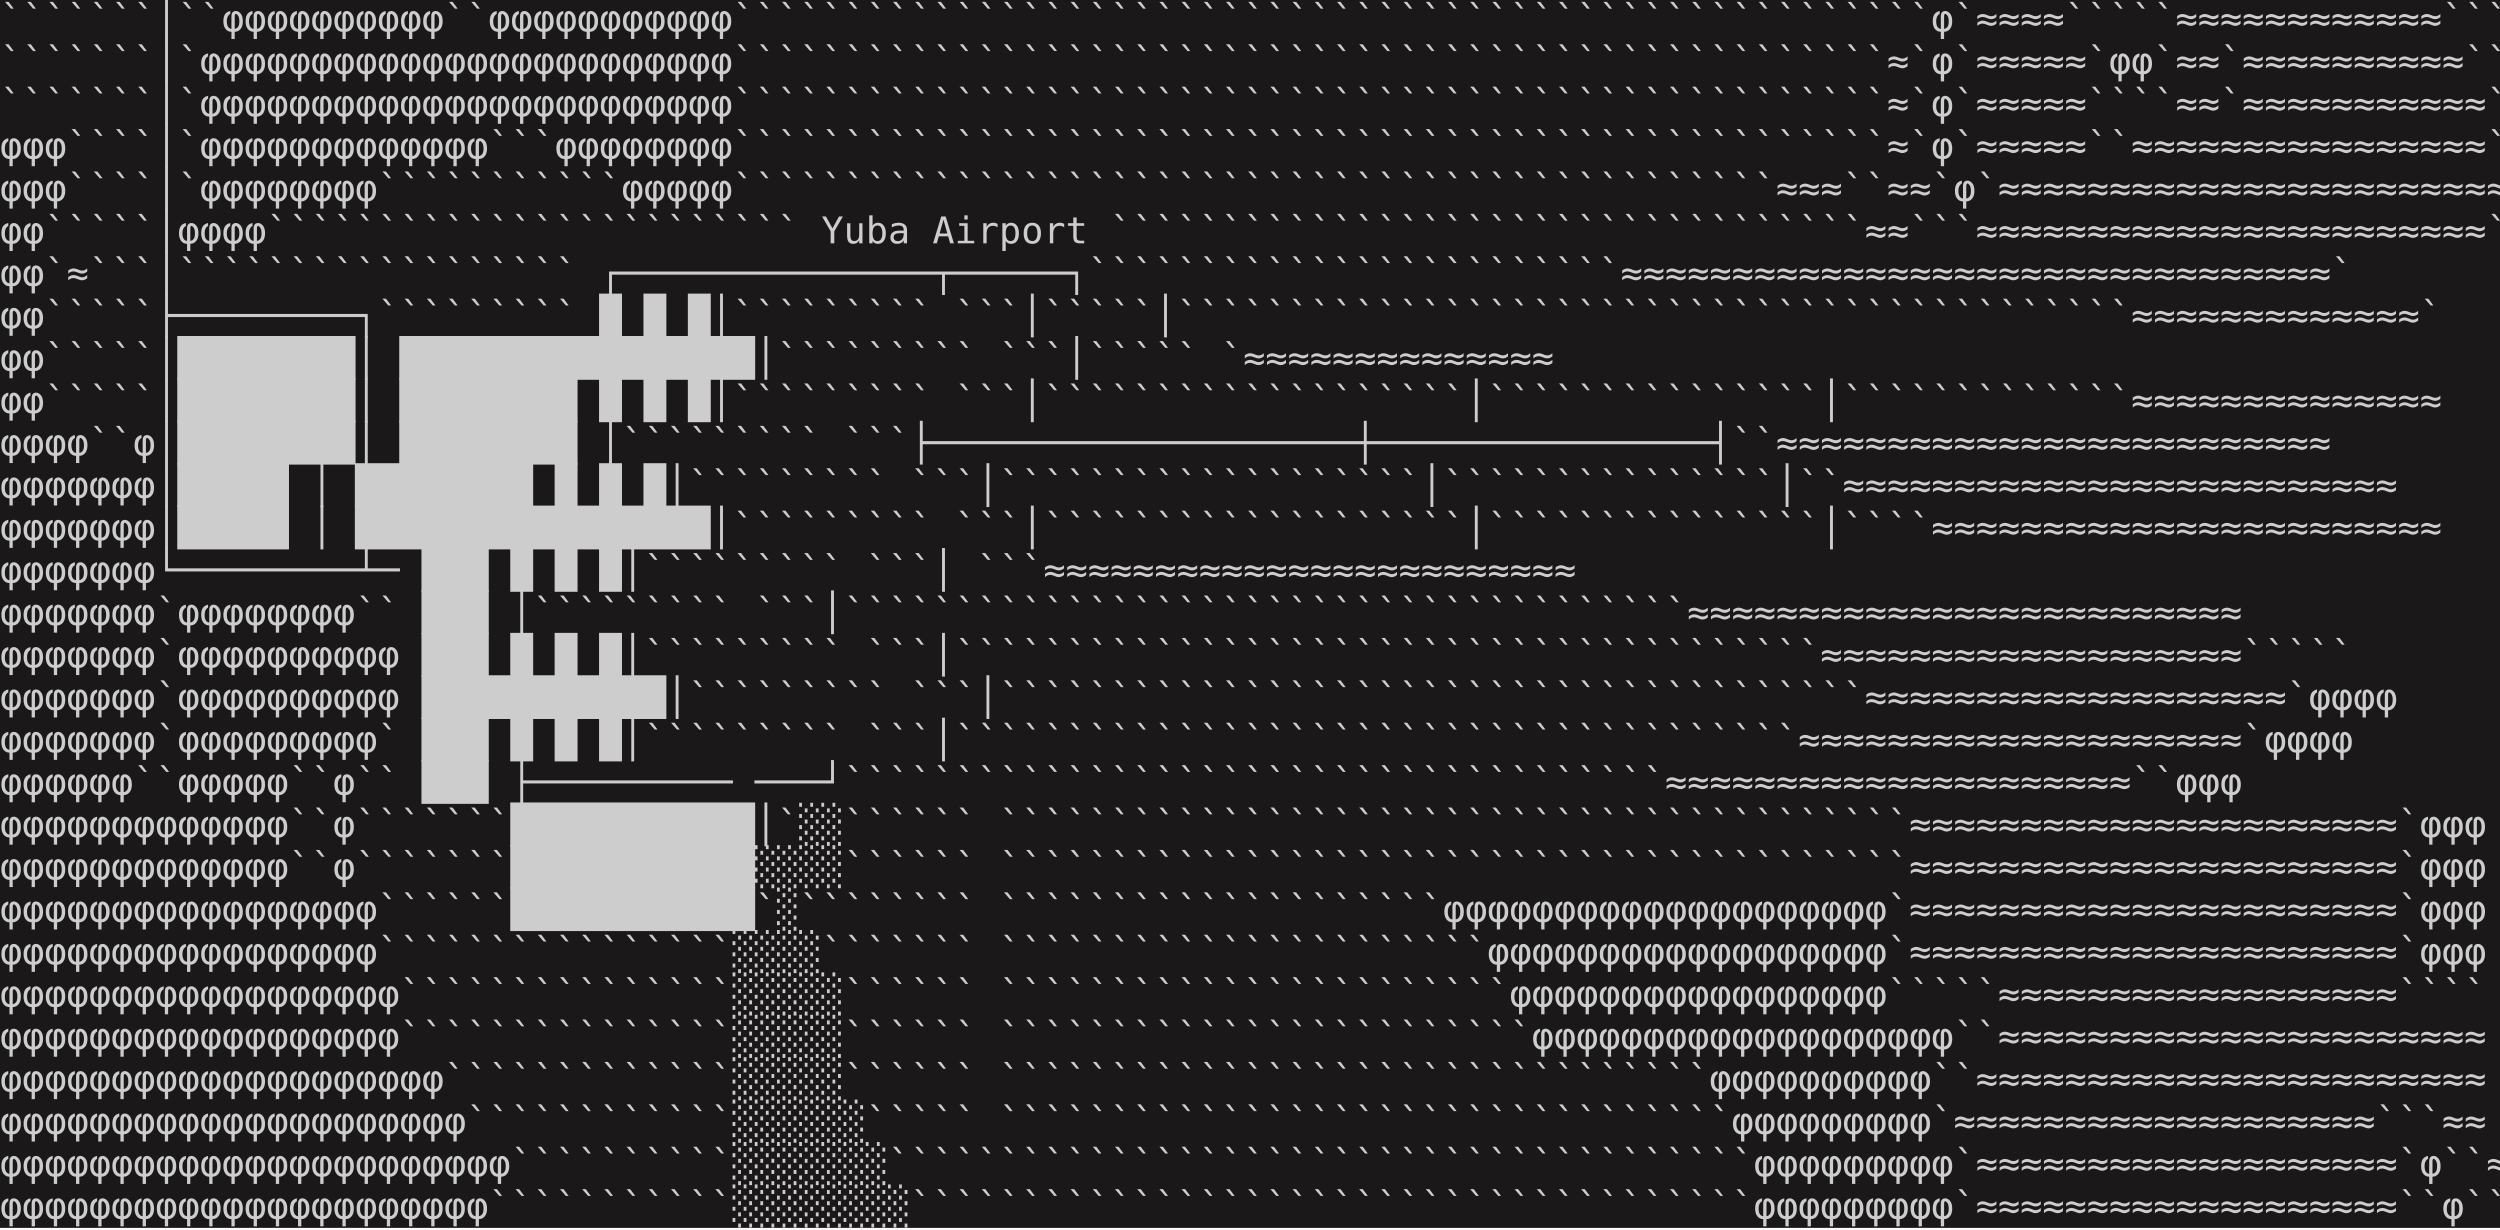
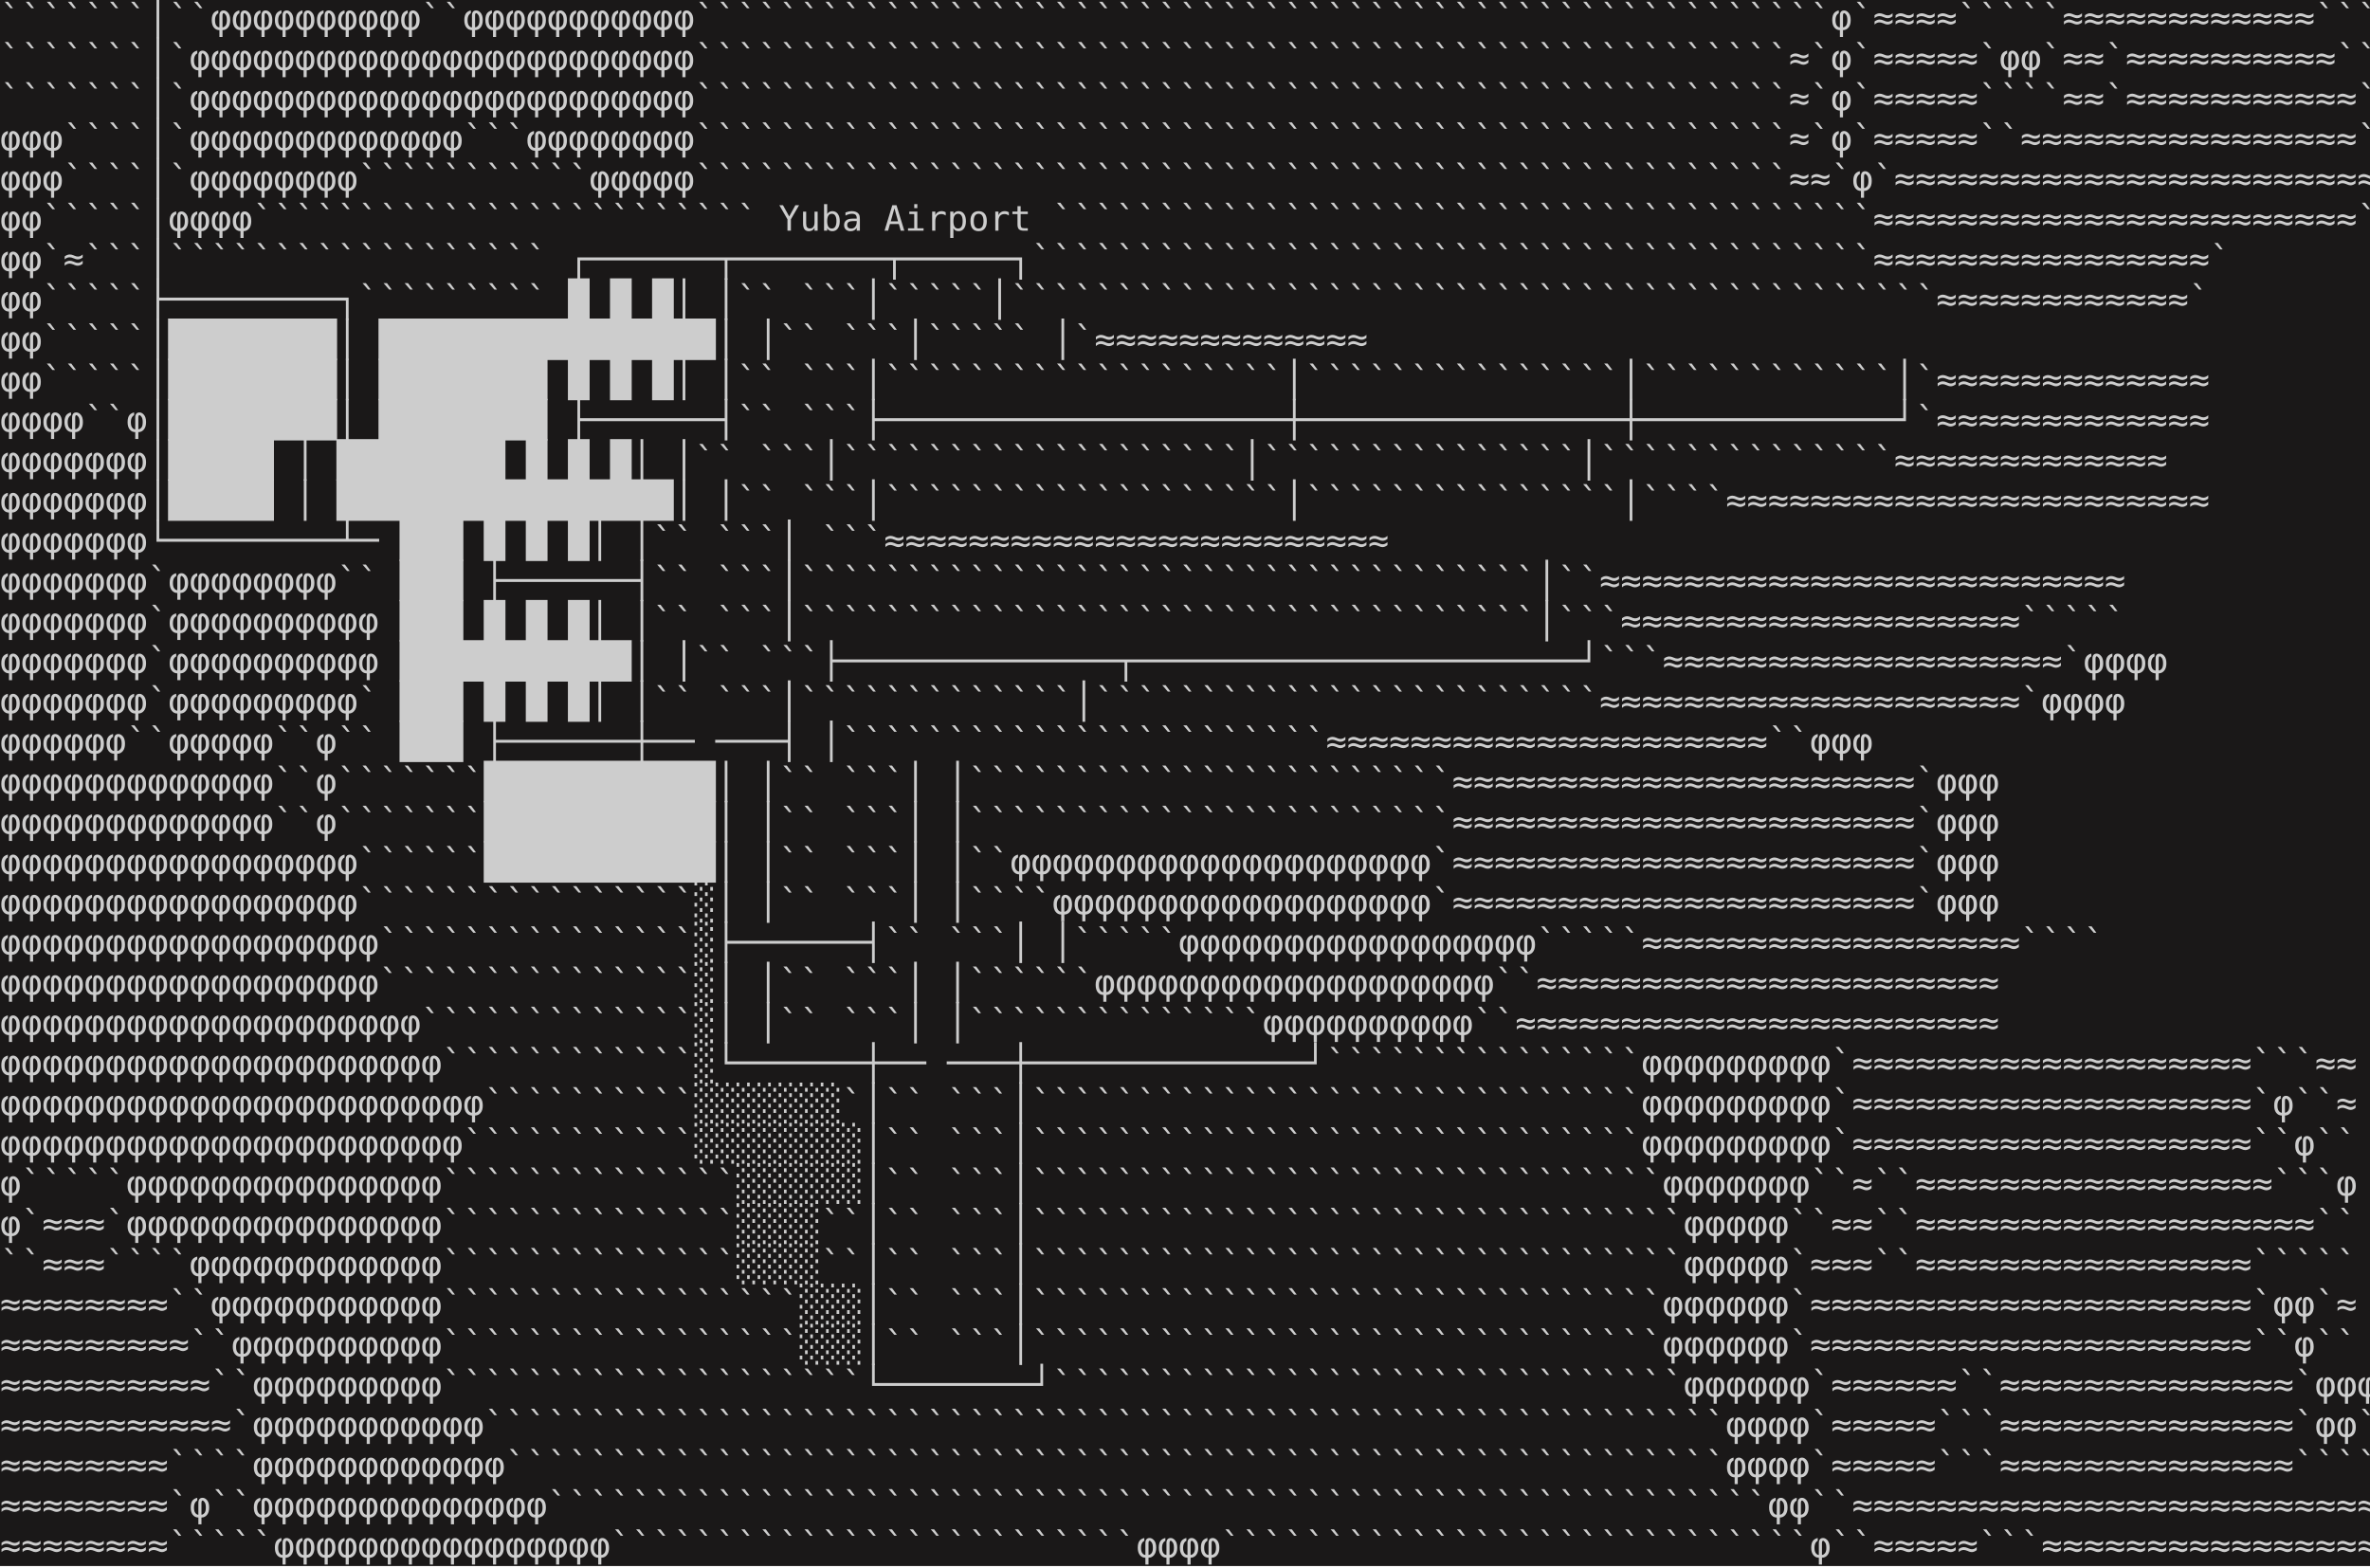
- <svg xmlns="http://www.w3.org/2000/svg" version="1.1" width="678.0px" height="333.5px" viewBox="0 0 678.0 333.5" style="letter-spacing:0em;font-size:10px;font-family:'DejaVu Sans Mono';stroke:none">
+ <svg xmlns="http://www.w3.org/2000/svg" version="1.1" width="678.0px" height="448.5px" viewBox="0 0 678.0 448.5" style="letter-spacing:0em;font-size:10px;font-family:'DejaVu Sans Mono';stroke:none">
  <text y="8.5" x="0.0" style="fill:#1a1818">█████████████████████████████████████████████████████████████████████████████████████████████████████████████████</text>
  <text y="20.0" x="0.0" style="fill:#1a1818">█████████████████████████████████████████████████████████████████████████████████████████████████████████████████</text>
  <text y="31.5" x="0.0" style="fill:#1a1818">█████████████████████████████████████████████████████████████████████████████████████████████████████████████████</text>
  <text y="43.0" x="0.0" style="fill:#1a1818">█████████████████████████████████████████████████████████████████████████████████████████████████████████████████</text>
  <text y="54.5" x="0.0" style="fill:#1a1818">█████████████████████████████████████████████████████████████████████████████████████████████████████████████████</text>
  <text y="66.0" x="0.0" style="fill:#1a1818">█████████████████████████████████████████████████████████████████████████████████████████████████████████████████</text>
  <text y="77.5" x="0.0" style="fill:#1a1818">█████████████████████████████████████████████████████████████████████████████████████████████████████████████████</text>
  <text y="89.0" x="0.0" style="fill:#1a1818">█████████████████████████████████████████████████████████████████████████████████████████████████████████████████</text>
  <text y="100.5" x="0.0" style="fill:#1a1818">█████████████████████████████████████████████████████████████████████████████████████████████████████████████████</text>
  <text y="112.0" x="0.0" style="fill:#1a1818">█████████████████████████████████████████████████████████████████████████████████████████████████████████████████</text>
  <text y="123.5" x="0.0" style="fill:#1a1818">█████████████████████████████████████████████████████████████████████████████████████████████████████████████████</text>
  <text y="135.0" x="0.0" style="fill:#1a1818">█████████████████████████████████████████████████████████████████████████████████████████████████████████████████</text>
  <text y="146.5" x="0.0" style="fill:#1a1818">█████████████████████████████████████████████████████████████████████████████████████████████████████████████████</text>
  <text y="158.0" x="0.0" style="fill:#1a1818">█████████████████████████████████████████████████████████████████████████████████████████████████████████████████</text>
  <text y="169.5" x="0.0" style="fill:#1a1818">█████████████████████████████████████████████████████████████████████████████████████████████████████████████████</text>
  <text y="181.0" x="0.0" style="fill:#1a1818">█████████████████████████████████████████████████████████████████████████████████████████████████████████████████</text>
  <text y="192.5" x="0.0" style="fill:#1a1818">█████████████████████████████████████████████████████████████████████████████████████████████████████████████████</text>
  <text y="204.0" x="0.0" style="fill:#1a1818">█████████████████████████████████████████████████████████████████████████████████████████████████████████████████</text>
  <text y="215.5" x="0.0" style="fill:#1a1818">█████████████████████████████████████████████████████████████████████████████████████████████████████████████████</text>
  <text y="227.0" x="0.0" style="fill:#1a1818">█████████████████████████████████████████████████████████████████████████████████████████████████████████████████</text>
  <text y="238.5" x="0.0" style="fill:#1a1818">█████████████████████████████████████████████████████████████████████████████████████████████████████████████████</text>
  <text y="250.0" x="0.0" style="fill:#1a1818">█████████████████████████████████████████████████████████████████████████████████████████████████████████████████</text>
  <text y="261.5" x="0.0" style="fill:#1a1818">█████████████████████████████████████████████████████████████████████████████████████████████████████████████████</text>
  <text y="273.0" x="0.0" style="fill:#1a1818">█████████████████████████████████████████████████████████████████████████████████████████████████████████████████</text>
  <text y="284.5" x="0.0" style="fill:#1a1818">█████████████████████████████████████████████████████████████████████████████████████████████████████████████████</text>
  <text y="296.0" x="0.0" style="fill:#1a1818">█████████████████████████████████████████████████████████████████████████████████████████████████████████████████</text>
  <text y="307.5" x="0.0" style="fill:#1a1818">█████████████████████████████████████████████████████████████████████████████████████████████████████████████████</text>
  <text y="319.0" x="0.0" style="fill:#1a1818">█████████████████████████████████████████████████████████████████████████████████████████████████████████████████</text>
  <text y="330.5" x="0.0" style="fill:#1a1818">█████████████████████████████████████████████████████████████████████████████████████████████████████████████████</text>
+   <text y="342.0" x="0.0" style="fill:#1a1818">█████████████████████████████████████████████████████████████████████████████████████████████████████████████████</text>
+   <text y="353.5" x="0.0" style="fill:#1a1818">█████████████████████████████████████████████████████████████████████████████████████████████████████████████████</text>
+   <text y="365.0" x="0.0" style="fill:#1a1818">█████████████████████████████████████████████████████████████████████████████████████████████████████████████████</text>
+   <text y="376.5" x="0.0" style="fill:#1a1818">█████████████████████████████████████████████████████████████████████████████████████████████████████████████████</text>
+   <text y="388.0" x="0.0" style="fill:#1a1818">█████████████████████████████████████████████████████████████████████████████████████████████████████████████████</text>
+   <text y="399.5" x="0.0" style="fill:#1a1818">█████████████████████████████████████████████████████████████████████████████████████████████████████████████████</text>
+   <text y="411.0" x="0.0" style="fill:#1a1818">█████████████████████████████████████████████████████████████████████████████████████████████████████████████████</text>
+   <text y="422.5" x="0.0" style="fill:#1a1818">█████████████████████████████████████████████████████████████████████████████████████████████████████████████████</text>
+   <text y="434.0" x="0.0" style="fill:#1a1818">█████████████████████████████████████████████████████████████████████████████████████████████████████████████████</text>
+   <text y="445.5" x="0.0" style="fill:#1a1818">█████████████████████████████████████████████████████████████████████████████████████████████████████████████████</text>
  <text y="8.5" x="0.0" style="fill:#cdcdcd">```````│``φφφφφφφφφφ``φφφφφφφφφφφ``````````````````````````````````````````````````````φ`≈≈≈≈`````≈≈≈≈≈≈≈≈≈≈≈≈```</text>
  <text y="20.0" x="0.0" style="fill:#cdcdcd">```````│`φφφφφφφφφφφφφφφφφφφφφφφφ````````````````````````````````````````````````````≈`φ`≈≈≈≈≈`φφ`≈≈`≈≈≈≈≈≈≈≈≈≈``</text>
  <text y="31.5" x="0.0" style="fill:#cdcdcd">```````│`φφφφφφφφφφφφφφφφφφφφφφφφ````````````````````````````````````````````````````≈`φ`≈≈≈≈≈````≈≈`≈≈≈≈≈≈≈≈≈≈≈`</text>
  <text y="43.0" x="0.0" style="fill:#cdcdcd">φφφ````│`φφφφφφφφφφφφφ```φφφφφφφφ````````````````````````````````````````````````````≈`φ`≈≈≈≈≈``≈≈≈≈≈≈≈≈≈≈≈≈≈≈≈≈`</text>
-   <text y="54.5" x="0.0" style="fill:#cdcdcd">φφφ````│`φφφφφφφφ```````````φφφφφ```````````````````````````````````````````````≈≈≈``≈≈`φ`≈≈≈≈≈≈≈≈≈≈≈≈≈≈≈≈≈≈≈≈≈≈≈</text>
-   <text y="66.0" x="0.0" style="fill:#cdcdcd">φφ`````│φφφφ```````````````````````` Yuba Airport ``````````````````````````````````≈≈```≈≈≈≈≈≈≈≈≈≈≈≈≈≈≈≈≈≈≈≈≈≈≈`</text>
-   <text y="77.5" x="0.0" style="fill:#cdcdcd">φφ`≈```│``````````````````        ┌──────────────┬─────┐````````````````````````≈≈≈≈≈≈≈≈≈≈≈≈≈≈≈≈≈≈≈≈≈≈≈≈≈≈≈≈≈≈≈≈`</text>
-   <text y="89.0" x="0.0" style="fill:#cdcdcd">φφ`````├────────┐````````` █  █  █│`````````  ```│`````│```````````````````````````````````````````≈≈≈≈≈≈≈≈≈≈≈≈≈`</text>
-   <text y="100.5" x="0.0" style="fill:#cdcdcd">φφ`````│████████│ ████████████████│`````````  ```│`````                                           `≈≈≈≈≈≈≈≈≈≈≈≈≈≈</text>
-   <text y="112.0" x="0.0" style="fill:#cdcdcd">φφ`````│████████│ ████████ █  █  █│`````````  ```│```````````````````│```````````````│`````````````≈≈≈≈≈≈≈≈≈≈≈≈≈≈</text>
-   <text y="123.5" x="0.0" style="fill:#cdcdcd">φφφφ``φ│████████│ ████████        │`````````  ```├───────────────────┼───────────────┤``≈≈≈≈≈≈≈≈≈≈≈≈≈≈≈≈≈≈≈≈≈≈≈≈≈</text>
-   <text y="135.0" x="0.0" style="fill:#cdcdcd">φφφφφφφ│█████   │ ████████ █  █  █│`````````  ```│```````````````````│```````````````│``≈≈≈≈≈≈≈≈≈≈≈≈≈≈≈≈≈≈≈≈≈≈≈≈≈</text>
-   <text y="146.5" x="0.0" style="fill:#cdcdcd">φφφφφφφ│█████   │ ████████████████│`````````  ```│```````````````````│```````````````│````≈≈≈≈≈≈≈≈≈≈≈≈≈≈≈≈≈≈≈≈≈≈≈</text>
-   <text y="158.0" x="0.0" style="fill:#cdcdcd">φφφφφφφ└────────┴─     ███ █  █  █│`````````  ```│                                    ```≈≈≈≈≈≈≈≈≈≈≈≈≈≈≈≈≈≈≈≈≈≈≈≈</text>
-   <text y="169.5" x="0.0" style="fill:#cdcdcd">φφφφφφφ`φφφφφφφφ``     ███        │`````````  ```│``````````````````````````````````````≈≈≈≈≈≈≈≈≈≈≈≈≈≈≈≈≈≈≈≈≈≈≈≈≈</text>
-   <text y="181.0" x="0.0" style="fill:#cdcdcd">φφφφφφφ`φφφφφφφφφφ     ███ █  █  █│`````````  ```│```````````````````````````````````````≈≈≈≈≈≈≈≈≈≈≈≈≈≈≈≈≈≈≈`````</text>
-   <text y="192.5" x="0.0" style="fill:#cdcdcd">φφφφφφφ`φφφφφφφφφφ     ███████████│`````````  ```│```````````````````````````````````````≈≈≈≈≈≈≈≈≈≈≈≈≈≈≈≈≈≈≈`φφφφ</text>
-   <text y="204.0" x="0.0" style="fill:#cdcdcd">φφφφφφφ`φφφφφφφφφ`     ███ █  █  █│`````````  ```│``````````````````````````````````````≈≈≈≈≈≈≈≈≈≈≈≈≈≈≈≈≈≈≈≈`φφφφ</text>
-   <text y="215.5" x="0.0" style="fill:#cdcdcd">φφφφφφ``φφφφφ``φ``     ███        ├─────────  ───┘`````````````````````````````````````≈≈≈≈≈≈≈≈≈≈≈≈≈≈≈≈≈≈≈≈≈``φφφ</text>
-   <text y="227.0" x="0.0" style="fill:#cdcdcd">φφφφφφφφφφφφφ``φ```````███████████│`░░``````  `````````````````````````````````````````≈≈≈≈≈≈≈≈≈≈≈≈≈≈≈≈≈≈≈≈≈≈`φφφ</text>
-   <text y="238.5" x="0.0" style="fill:#cdcdcd">φφφφφφφφφφφφφ``φ```````███████████░░░░``````  `````````````````````````````````````````≈≈≈≈≈≈≈≈≈≈≈≈≈≈≈≈≈≈≈≈≈≈`φφφ</text>
-   <text y="250.0" x="0.0" style="fill:#cdcdcd">φφφφφφφφφφφφφφφφφ``````███████████`░````````  ````````````````````φφφφφφφφφφφφφφφφφφφφ`≈≈≈≈≈≈≈≈≈≈≈≈≈≈≈≈≈≈≈≈≈≈`φφφ</text>
-   <text y="261.5" x="0.0" style="fill:#cdcdcd">φφφφφφφφφφφφφφφφφ````````````````░░░░```````  ``````````````````````φφφφφφφφφφφφφφφφφφ`≈≈≈≈≈≈≈≈≈≈≈≈≈≈≈≈≈≈≈≈≈≈`φφφ</text>
-   <text y="273.0" x="0.0" style="fill:#cdcdcd">φφφφφφφφφφφφφφφφφφ```````````````░░░░░``````  ```````````````````````φφφφφφφφφφφφφφφφφ`````≈≈≈≈≈≈≈≈≈≈≈≈≈≈≈≈≈≈````</text>
-   <text y="284.5" x="0.0" style="fill:#cdcdcd">φφφφφφφφφφφφφφφφφφ```````````````░░░░░``````  ````````````````````````φφφφφφφφφφφφφφφφφφφ``≈≈≈≈≈≈≈≈≈≈≈≈≈≈≈≈≈≈≈≈≈≈</text>
-   <text y="296.0" x="0.0" style="fill:#cdcdcd">φφφφφφφφφφφφφφφφφφφφ`````````````░░░░░``````  ````````````````````````````````φφφφφφφφφφ``≈≈≈≈≈≈≈≈≈≈≈≈≈≈≈≈≈≈≈≈≈≈≈</text>
-   <text y="307.5" x="0.0" style="fill:#cdcdcd">φφφφφφφφφφφφφφφφφφφφφ````````````░░░░░░`````  `````````````````````````````````φφφφφφφφφ`≈≈≈≈≈≈≈≈≈≈≈≈≈≈≈≈≈≈≈```≈≈</text>
-   <text y="319.0" x="0.0" style="fill:#cdcdcd">φφφφφφφφφφφφφφφφφφφφφφφ``````````░░░░░░░```````````````````````````````````````φφφφφφφφφ`≈≈≈≈≈≈≈≈≈≈≈≈≈≈≈≈≈≈≈`φ``≈</text>
-   <text y="330.5" x="0.0" style="fill:#cdcdcd">φφφφφφφφφφφφφφφφφφφφφφ```````````░░░░░░░░``````````````````````````````````````φφφφφφφφφ`≈≈≈≈≈≈≈≈≈≈≈≈≈≈≈≈≈≈≈``φ``</text>
+   <text y="54.5" x="0.0" style="fill:#cdcdcd">φφφ````│`φφφφφφφφ```````````φφφφφ````````````````````````````````````````````````````≈≈`φ`≈≈≈≈≈≈≈≈≈≈≈≈≈≈≈≈≈≈≈≈≈≈≈</text>
+   <text y="66.0" x="0.0" style="fill:#cdcdcd">φφ`````│φφφφ```````````````````````` Yuba Airport ```````````````````````````````````````≈≈≈≈≈≈≈≈≈≈≈≈≈≈≈≈≈≈≈≈≈≈≈`</text>
+   <text y="77.5" x="0.0" style="fill:#cdcdcd">φφ`≈```│``````````````````        ┌──────┬───────┬─────┐````````````````````````````````````````≈≈≈≈≈≈≈≈≈≈≈≈≈≈≈≈`</text>
+   <text y="89.0" x="0.0" style="fill:#cdcdcd">φφ`````├────────┐````````` █  █  █│      │``  ```│`````│````````````````````````````````````````````≈≈≈≈≈≈≈≈≈≈≈≈`</text>
+   <text y="100.5" x="0.0" style="fill:#cdcdcd">φφ`````│████████│ ████████████████│      │``  ```│`````                                           │`≈≈≈≈≈≈≈≈≈≈≈≈≈</text>
+   <text y="112.0" x="0.0" style="fill:#cdcdcd">φφ`````│████████│ ████████ █  █  █│      │``  ```│```````````````````│```````````````│````````````│`≈≈≈≈≈≈≈≈≈≈≈≈≈</text>
+   <text y="123.5" x="0.0" style="fill:#cdcdcd">φφφφ``φ│████████│ ████████        ├──────┤``  ```├───────────────────┼───────────────┼────────────┘`≈≈≈≈≈≈≈≈≈≈≈≈≈</text>
+   <text y="135.0" x="0.0" style="fill:#cdcdcd">φφφφφφφ│█████   │ ████████ █  █  █│      │``  ```│```````````````````│```````````````│``````````````≈≈≈≈≈≈≈≈≈≈≈≈≈</text>
+   <text y="146.5" x="0.0" style="fill:#cdcdcd">φφφφφφφ│█████   │ ████████████████│      │``  ```│```````````````````│```````````````│````≈≈≈≈≈≈≈≈≈≈≈≈≈≈≈≈≈≈≈≈≈≈≈</text>
+   <text y="158.0" x="0.0" style="fill:#cdcdcd">φφφφφφφ└────────┴─     ███ █  █  █│      │``  ```│                                    ```≈≈≈≈≈≈≈≈≈≈≈≈≈≈≈≈≈≈≈≈≈≈≈≈</text>
+   <text y="169.5" x="0.0" style="fill:#cdcdcd">φφφφφφφ`φφφφφφφφ``     ███        ├──────┤``  ```│```````````````````````````````````│``≈≈≈≈≈≈≈≈≈≈≈≈≈≈≈≈≈≈≈≈≈≈≈≈≈</text>
+   <text y="181.0" x="0.0" style="fill:#cdcdcd">φφφφφφφ`φφφφφφφφφφ     ███ █  █  █│      │``  ```│```````````````````````````````````│```≈≈≈≈≈≈≈≈≈≈≈≈≈≈≈≈≈≈≈`````</text>
+   <text y="192.5" x="0.0" style="fill:#cdcdcd">φφφφφφφ`φφφφφφφφφφ     ███████████│      │``  ```├─────────────┬─────────────────────┘```≈≈≈≈≈≈≈≈≈≈≈≈≈≈≈≈≈≈≈`φφφφ</text>
+   <text y="204.0" x="0.0" style="fill:#cdcdcd">φφφφφφφ`φφφφφφφφφ`     ███ █  █  █│      │``  ```│`````````````│````````````````````````≈≈≈≈≈≈≈≈≈≈≈≈≈≈≈≈≈≈≈≈`φφφφ</text>
+   <text y="215.5" x="0.0" style="fill:#cdcdcd">φφφφφφ``φφφφφ``φ``     ███        ├──────┼──  ───┤             │```````````````````````≈≈≈≈≈≈≈≈≈≈≈≈≈≈≈≈≈≈≈≈≈``φφφ</text>
+   <text y="227.0" x="0.0" style="fill:#cdcdcd">φφφφφφφφφφφφφ``φ```````███████████│      │``  ```│             │```````````````````````≈≈≈≈≈≈≈≈≈≈≈≈≈≈≈≈≈≈≈≈≈≈`φφφ</text>
+   <text y="238.5" x="0.0" style="fill:#cdcdcd">φφφφφφφφφφφφφ``φ```````███████████│      │``  ```│             │```````````````````````≈≈≈≈≈≈≈≈≈≈≈≈≈≈≈≈≈≈≈≈≈≈`φφφ</text>
+   <text y="250.0" x="0.0" style="fill:#cdcdcd">φφφφφφφφφφφφφφφφφ``````███████████│      │``  ```│             │``φφφφφφφφφφφφφφφφφφφφ`≈≈≈≈≈≈≈≈≈≈≈≈≈≈≈≈≈≈≈≈≈≈`φφφ</text>
+   <text y="261.5" x="0.0" style="fill:#cdcdcd">φφφφφφφφφφφφφφφφφ````````````````░│      │``  ```│             │````φφφφφφφφφφφφφφφφφφ`≈≈≈≈≈≈≈≈≈≈≈≈≈≈≈≈≈≈≈≈≈≈`φφφ</text>
+   <text y="273.0" x="0.0" style="fill:#cdcdcd">φφφφφφφφφφφφφφφφφφ```````````````░├──────┤``  ```│             │`````φφφφφφφφφφφφφφφφφ`````≈≈≈≈≈≈≈≈≈≈≈≈≈≈≈≈≈≈````</text>
+   <text y="284.5" x="0.0" style="fill:#cdcdcd">φφφφφφφφφφφφφφφφφφ```````````````░│      │``  ```│             │``````φφφφφφφφφφφφφφφφφφφ``≈≈≈≈≈≈≈≈≈≈≈≈≈≈≈≈≈≈≈≈≈≈</text>
+   <text y="296.0" x="0.0" style="fill:#cdcdcd">φφφφφφφφφφφφφφφφφφφφ`````````````░│      │``  ```│             │``````````````φφφφφφφφφφ``≈≈≈≈≈≈≈≈≈≈≈≈≈≈≈≈≈≈≈≈≈≈≈</text>
+   <text y="307.5" x="0.0" style="fill:#cdcdcd">φφφφφφφφφφφφφφφφφφφφφ````````````░└──────┼──  ───┼─────────────┘```````````````φφφφφφφφφ`≈≈≈≈≈≈≈≈≈≈≈≈≈≈≈≈≈≈≈```≈≈</text>
+   <text y="319.0" x="0.0" style="fill:#cdcdcd">φφφφφφφφφφφφφφφφφφφφφφφ``````````░░░░░░░`│``  ```│`````````````````````````````φφφφφφφφφ`≈≈≈≈≈≈≈≈≈≈≈≈≈≈≈≈≈≈≈`φ``≈</text>
+   <text y="330.5" x="0.0" style="fill:#cdcdcd">φφφφφφφφφφφφφφφφφφφφφφ```````````░░░░░░░░│``  ```│`````````````````````````````φφφφφφφφφ`≈≈≈≈≈≈≈≈≈≈≈≈≈≈≈≈≈≈≈``φ``</text>
+   <text y="342.0" x="0.0" style="fill:#cdcdcd">φ`````φφφφφφφφφφφφφφφ``````````````░░░░░░│``  ```│``````````````````````````````φφφφφφφ``≈``≈≈≈≈≈≈≈≈≈≈≈≈≈≈≈≈≈```φ</text>
+   <text y="353.5" x="0.0" style="fill:#cdcdcd">φ`≈≈≈`φφφφφφφφφφφφφφφ``````````````░░░░``│``  ```│```````````````````````````````φφφφφ``≈≈``≈≈≈≈≈≈≈≈≈≈≈≈≈≈≈≈≈≈≈``</text>
+   <text y="365.0" x="0.0" style="fill:#cdcdcd">``≈≈≈````φφφφφφφφφφφφ``````````````░░░░``│``  ```│```````````````````````````````φφφφφ`≈≈≈``≈≈≈≈≈≈≈≈≈≈≈≈≈≈≈≈`````</text>
+   <text y="376.5" x="0.0" style="fill:#cdcdcd">≈≈≈≈≈≈≈≈``φφφφφφφφφφφ`````````````````░░░│``  ```│``````````````````````````````φφφφφφ`≈≈≈≈≈≈≈≈≈≈≈≈≈≈≈≈≈≈≈≈≈`φφ`≈</text>
+   <text y="388.0" x="0.0" style="fill:#cdcdcd">≈≈≈≈≈≈≈≈≈``φφφφφφφφφφ`````````````````░░░│``  ```│``````````````````````````````φφφφφφ`≈≈≈≈≈≈≈≈≈≈≈≈≈≈≈≈≈≈≈≈≈``φ``</text>
+   <text y="399.5" x="0.0" style="fill:#cdcdcd">≈≈≈≈≈≈≈≈≈≈``φφφφφφφφφ````````````````````└───────┘``````````````````````````````φφφφφφ`≈≈≈≈≈≈``≈≈≈≈≈≈≈≈≈≈≈≈≈≈`φφφ</text>
+   <text y="411.0" x="0.0" style="fill:#cdcdcd">≈≈≈≈≈≈≈≈≈≈≈`φφφφφφφφφφφ```````````````````````````````````````````````````````````φφφφ`≈≈≈≈≈```≈≈≈≈≈≈≈≈≈≈≈≈≈≈`φφ`</text>
+   <text y="422.5" x="0.0" style="fill:#cdcdcd">≈≈≈≈≈≈≈≈````φφφφφφφφφφφφ``````````````````````````````````````````````````````````φφφφ`≈≈≈≈≈```≈≈≈≈≈≈≈≈≈≈≈≈≈≈````</text>
+   <text y="434.0" x="0.0" style="fill:#cdcdcd">≈≈≈≈≈≈≈≈`φ``φφφφφφφφφφφφφφ``````````````````````````````````````````````````````````φφ``≈≈≈≈≈≈≈≈≈≈≈≈≈≈≈≈≈≈≈≈≈≈≈≈≈</text>
+   <text y="445.5" x="0.0" style="fill:#cdcdcd">≈≈≈≈≈≈≈≈`````φφφφφφφφφφφφφφφφ`````````````````````````φφφφ````````````````````````````φ``≈≈≈≈≈```≈≈≈≈≈≈≈≈≈≈≈≈≈≈≈≈</text>
</svg>
